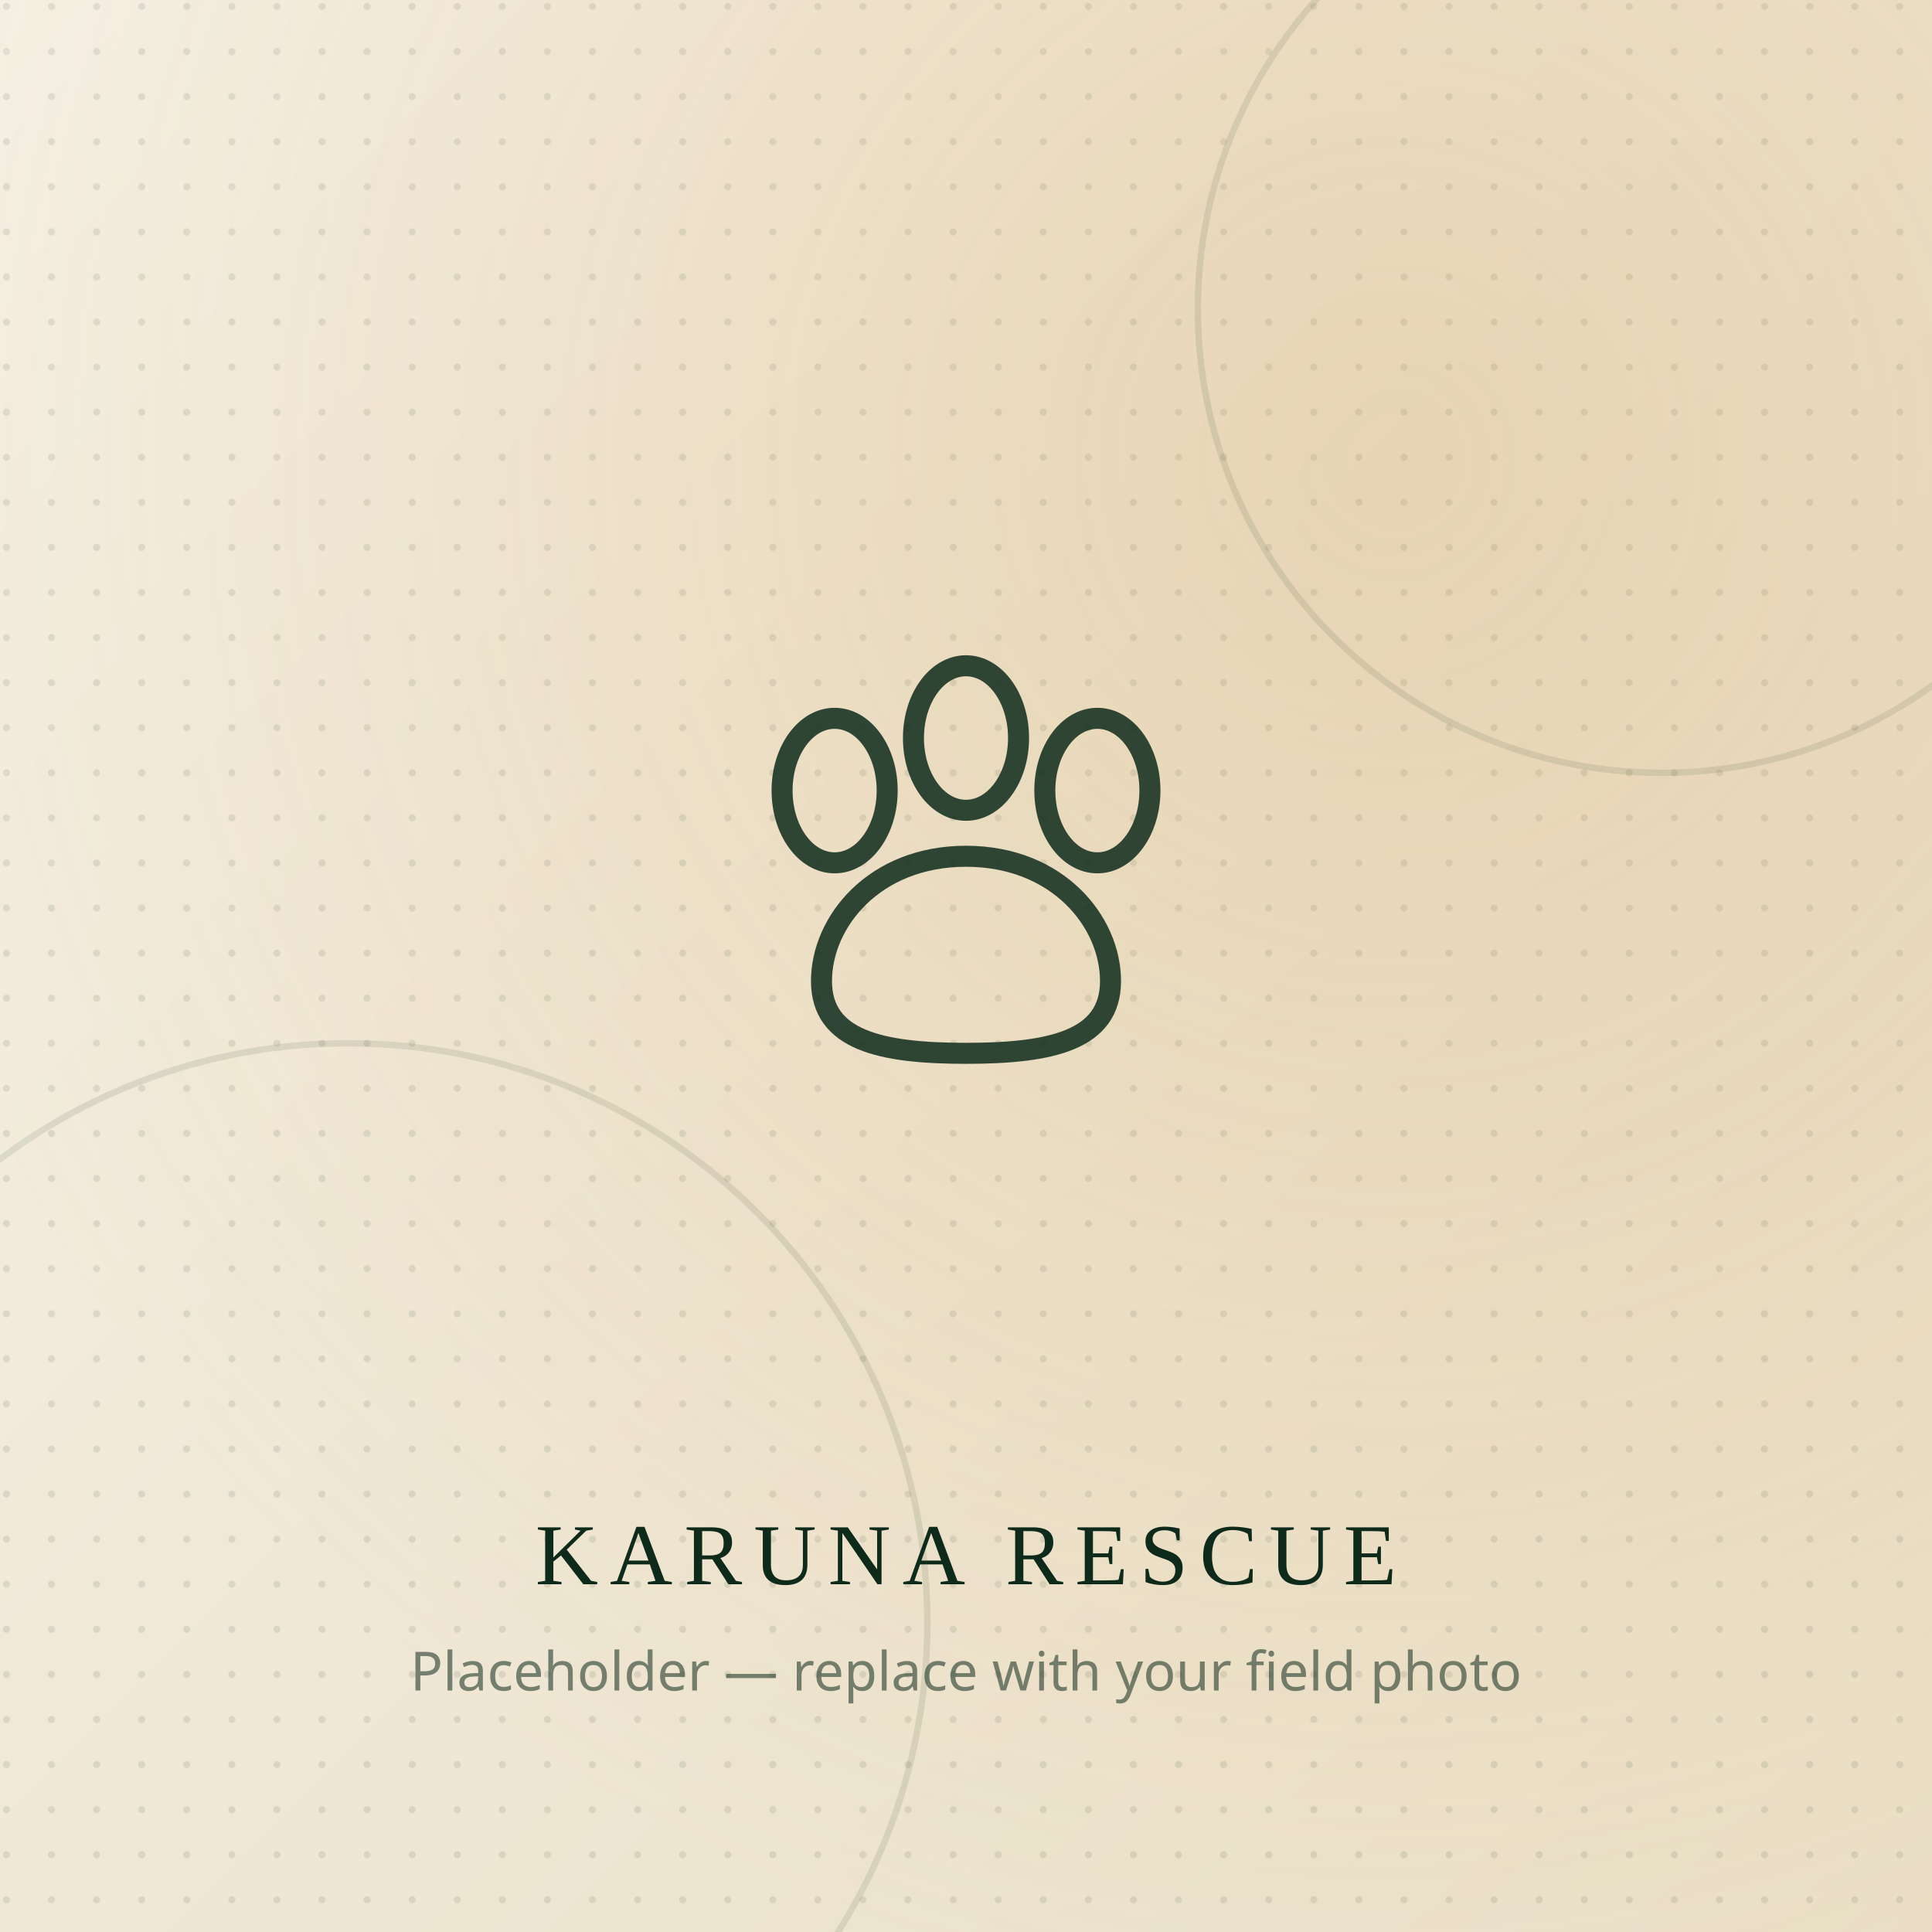
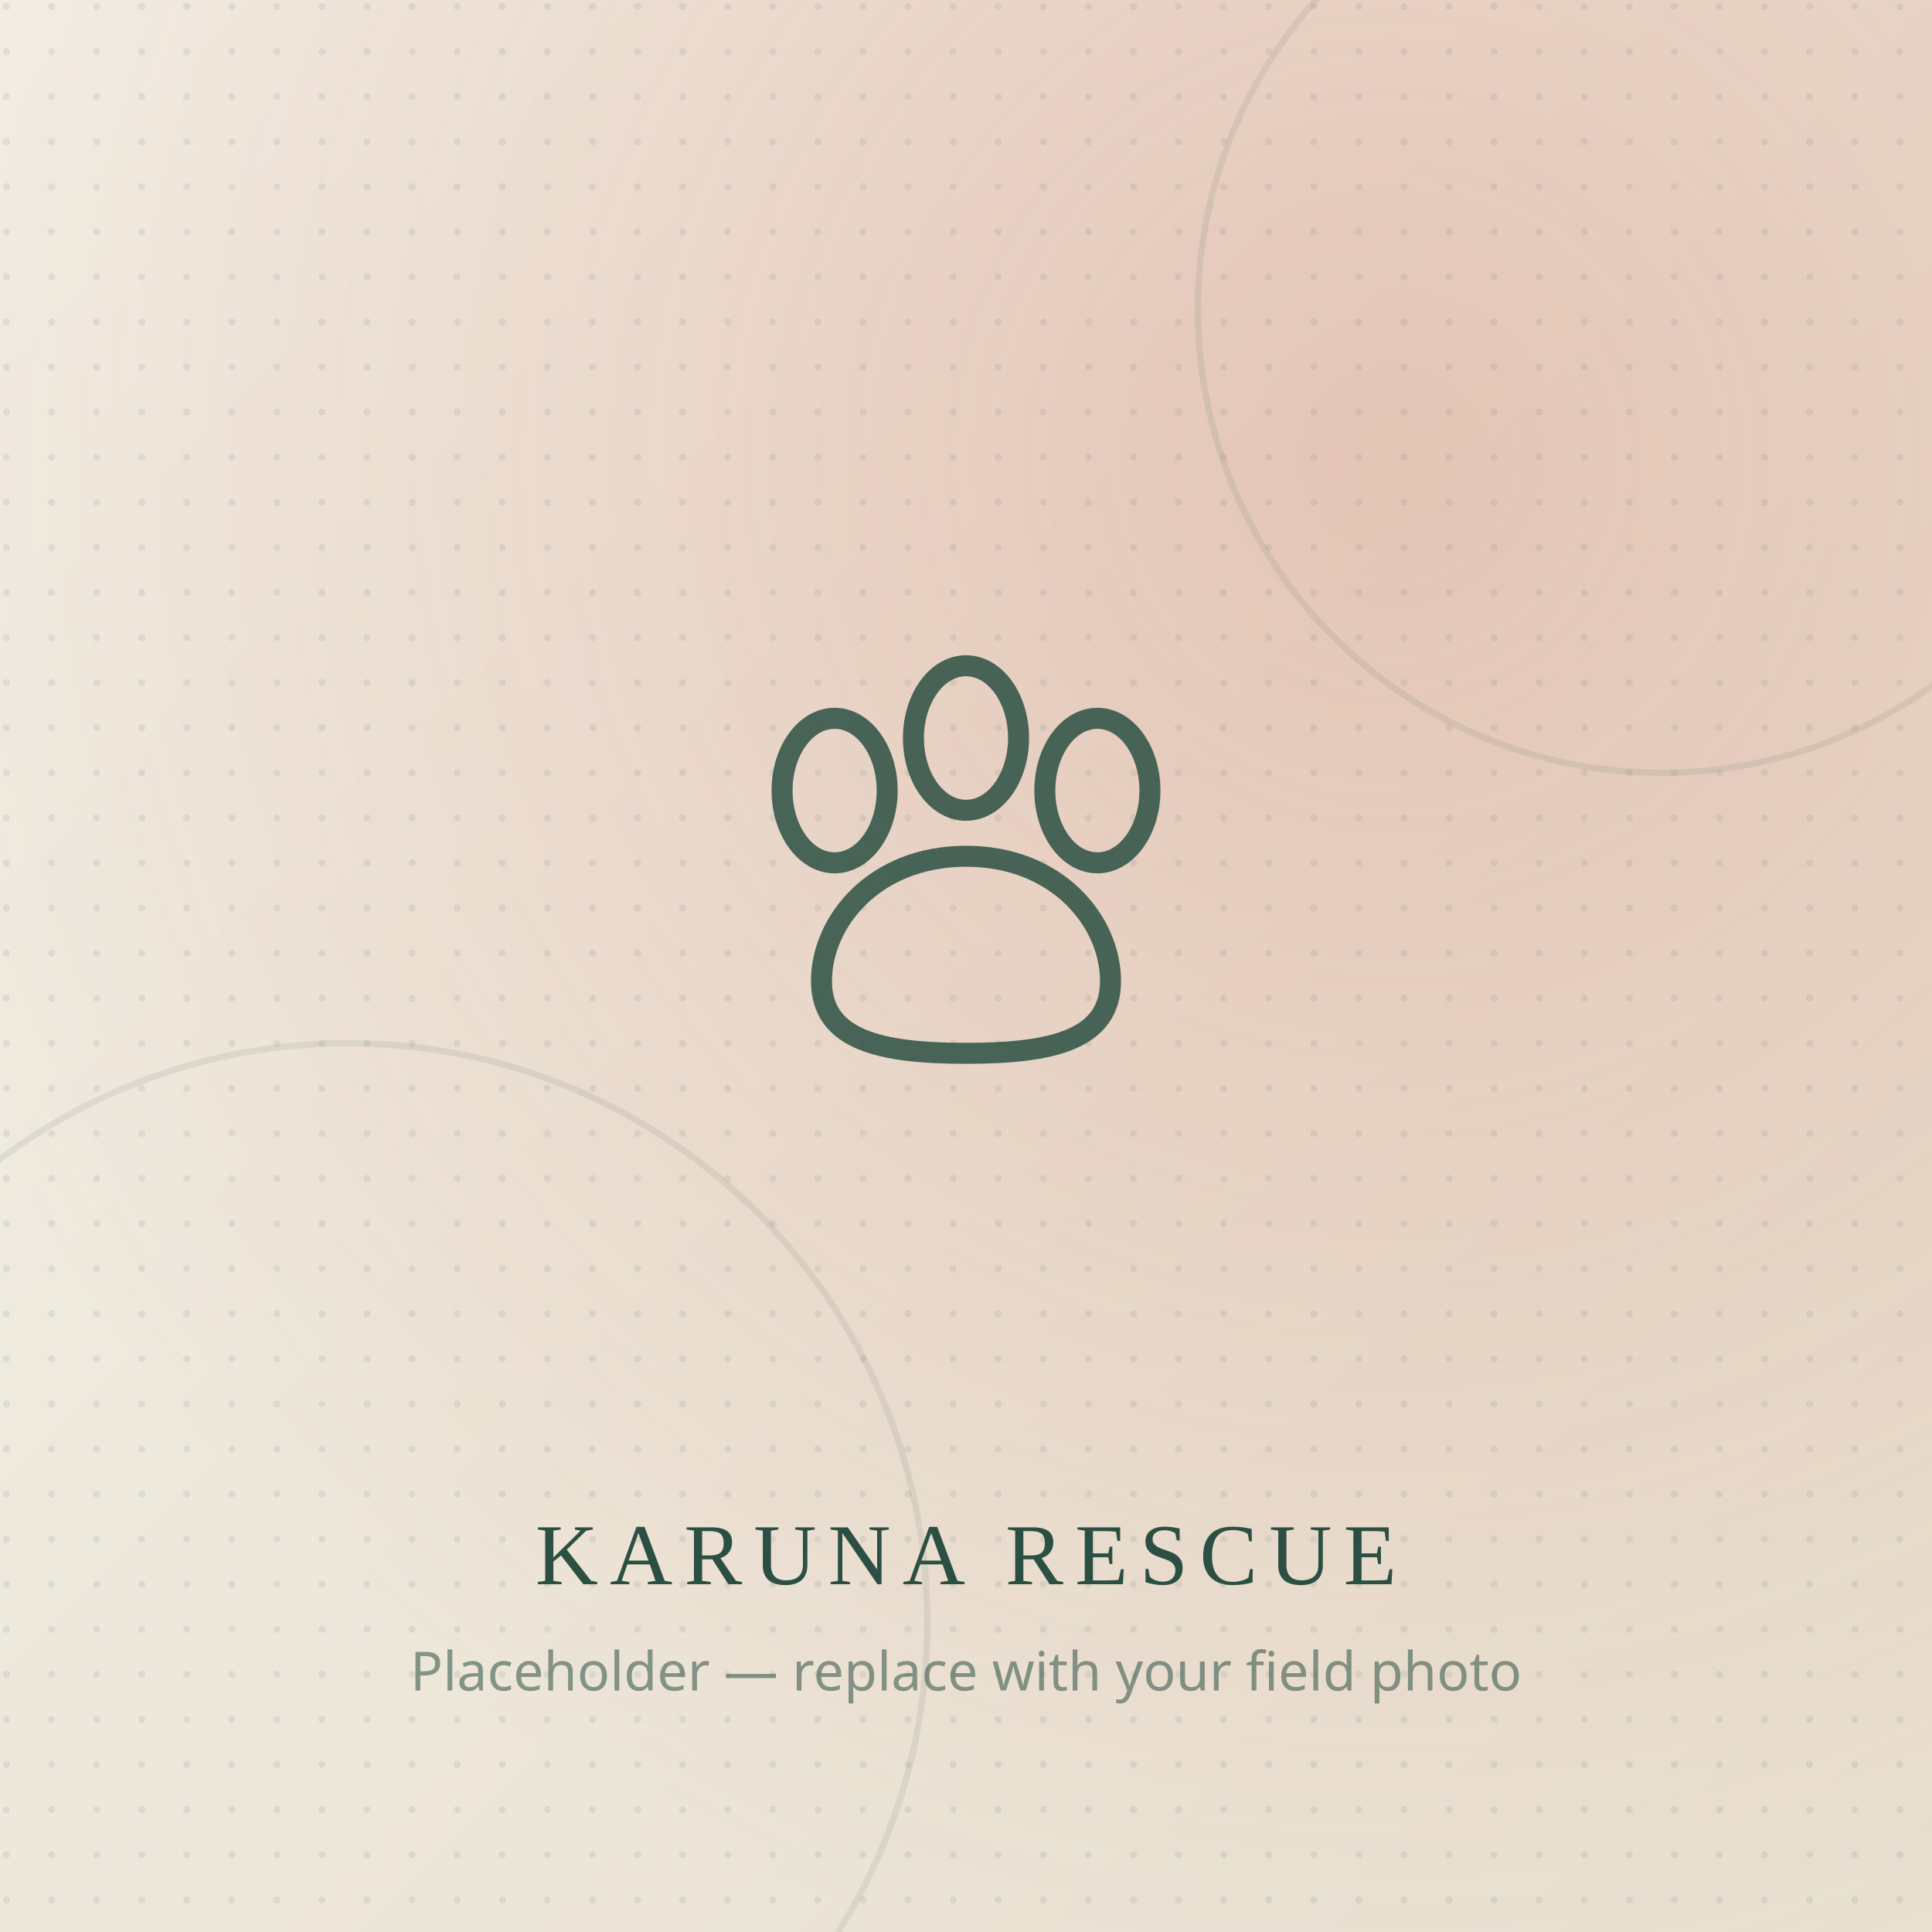
<svg xmlns="http://www.w3.org/2000/svg" width="600" height="600" viewBox="0 0 600 600" role="img" aria-label="Karuna Rescue">
  <defs>
    <linearGradient id="g" x1="0" y1="0" x2="1" y2="1">
-       <stop offset="0" stop-color="#F6F1E6" />
-       <stop offset="1" stop-color="#EADFC6" />
+       <stop offset="0" stop-color="#F3EFE6" />
+       <stop offset="1" stop-color="#E8E0D0" />
    </linearGradient>
    <radialGradient id="r" cx="0.72" cy="0.24" r="0.8">
-       <stop offset="0" stop-color="#C89440" stop-opacity="0.24" />
-       <stop offset="1" stop-color="#C89440" stop-opacity="0" />
+       <stop offset="0" stop-color="#C2543C" stop-opacity="0.24" />
+       <stop offset="1" stop-color="#C2543C" stop-opacity="0" />
    </radialGradient>
    <pattern id="d" width="14" height="14" patternUnits="userSpaceOnUse">
-       <circle cx="2" cy="2" r="1.1" fill="rgba(14,42,27,.10)" />
+       <circle cx="2" cy="2" r="1.1" fill="rgba(43,80,67,.09)" />
    </pattern>
  </defs>
  <rect width="600" height="600" fill="url(#g)" />
  <rect width="600" height="600" fill="url(#d)" />
  <rect width="600" height="600" fill="url(#r)" />
-   <g stroke="rgba(14,42,27,.10)" fill="none" stroke-width="2">
+   <g stroke="rgba(43,80,67,.09)" fill="none" stroke-width="2">
    <circle cx="108" cy="504" r="180" />
    <circle cx="516" cy="96" r="144" />
  </g>
  <g transform="translate(198 168) scale(2.04)">
-     <g fill="none" stroke="#0E2A1B" stroke-width="3.2" stroke-linecap="round" stroke-linejoin="round" opacity="0.85">
+     <g fill="none" stroke="#2B5043" stroke-width="3.2" stroke-linecap="round" stroke-linejoin="round" opacity="0.85">
      <ellipse cx="30" cy="38" rx="8" ry="11" />
      <ellipse cx="50" cy="30" rx="8" ry="11" />
      <ellipse cx="70" cy="38" rx="8" ry="11" />
      <path d="M50 48c14 0 22 10 22 19s-9 11-22 11-22-2-22-11 8-19 22-19z" />
    </g>
  </g>
  <g transform="translate(300 492)" text-anchor="middle" font-family="Georgia, 'Times New Roman', serif">
-     <text y="0" fill="#0E2A1B" font-size="27" letter-spacing="3.6">KARUNA RESCUE</text>
-     <text y="33" fill="#0E2A1B" opacity=".55" font-size="16.8" font-family="ui-sans-serif, system-ui, sans-serif">Placeholder — replace with your field photo</text>
+     <text y="0" fill="#2B5043" font-size="27" letter-spacing="3.6">KARUNA RESCUE</text>
+     <text y="33" fill="#2B5043" opacity=".55" font-size="16.8" font-family="ui-sans-serif, system-ui, sans-serif">Placeholder — replace with your field photo</text>
  </g>
</svg>
